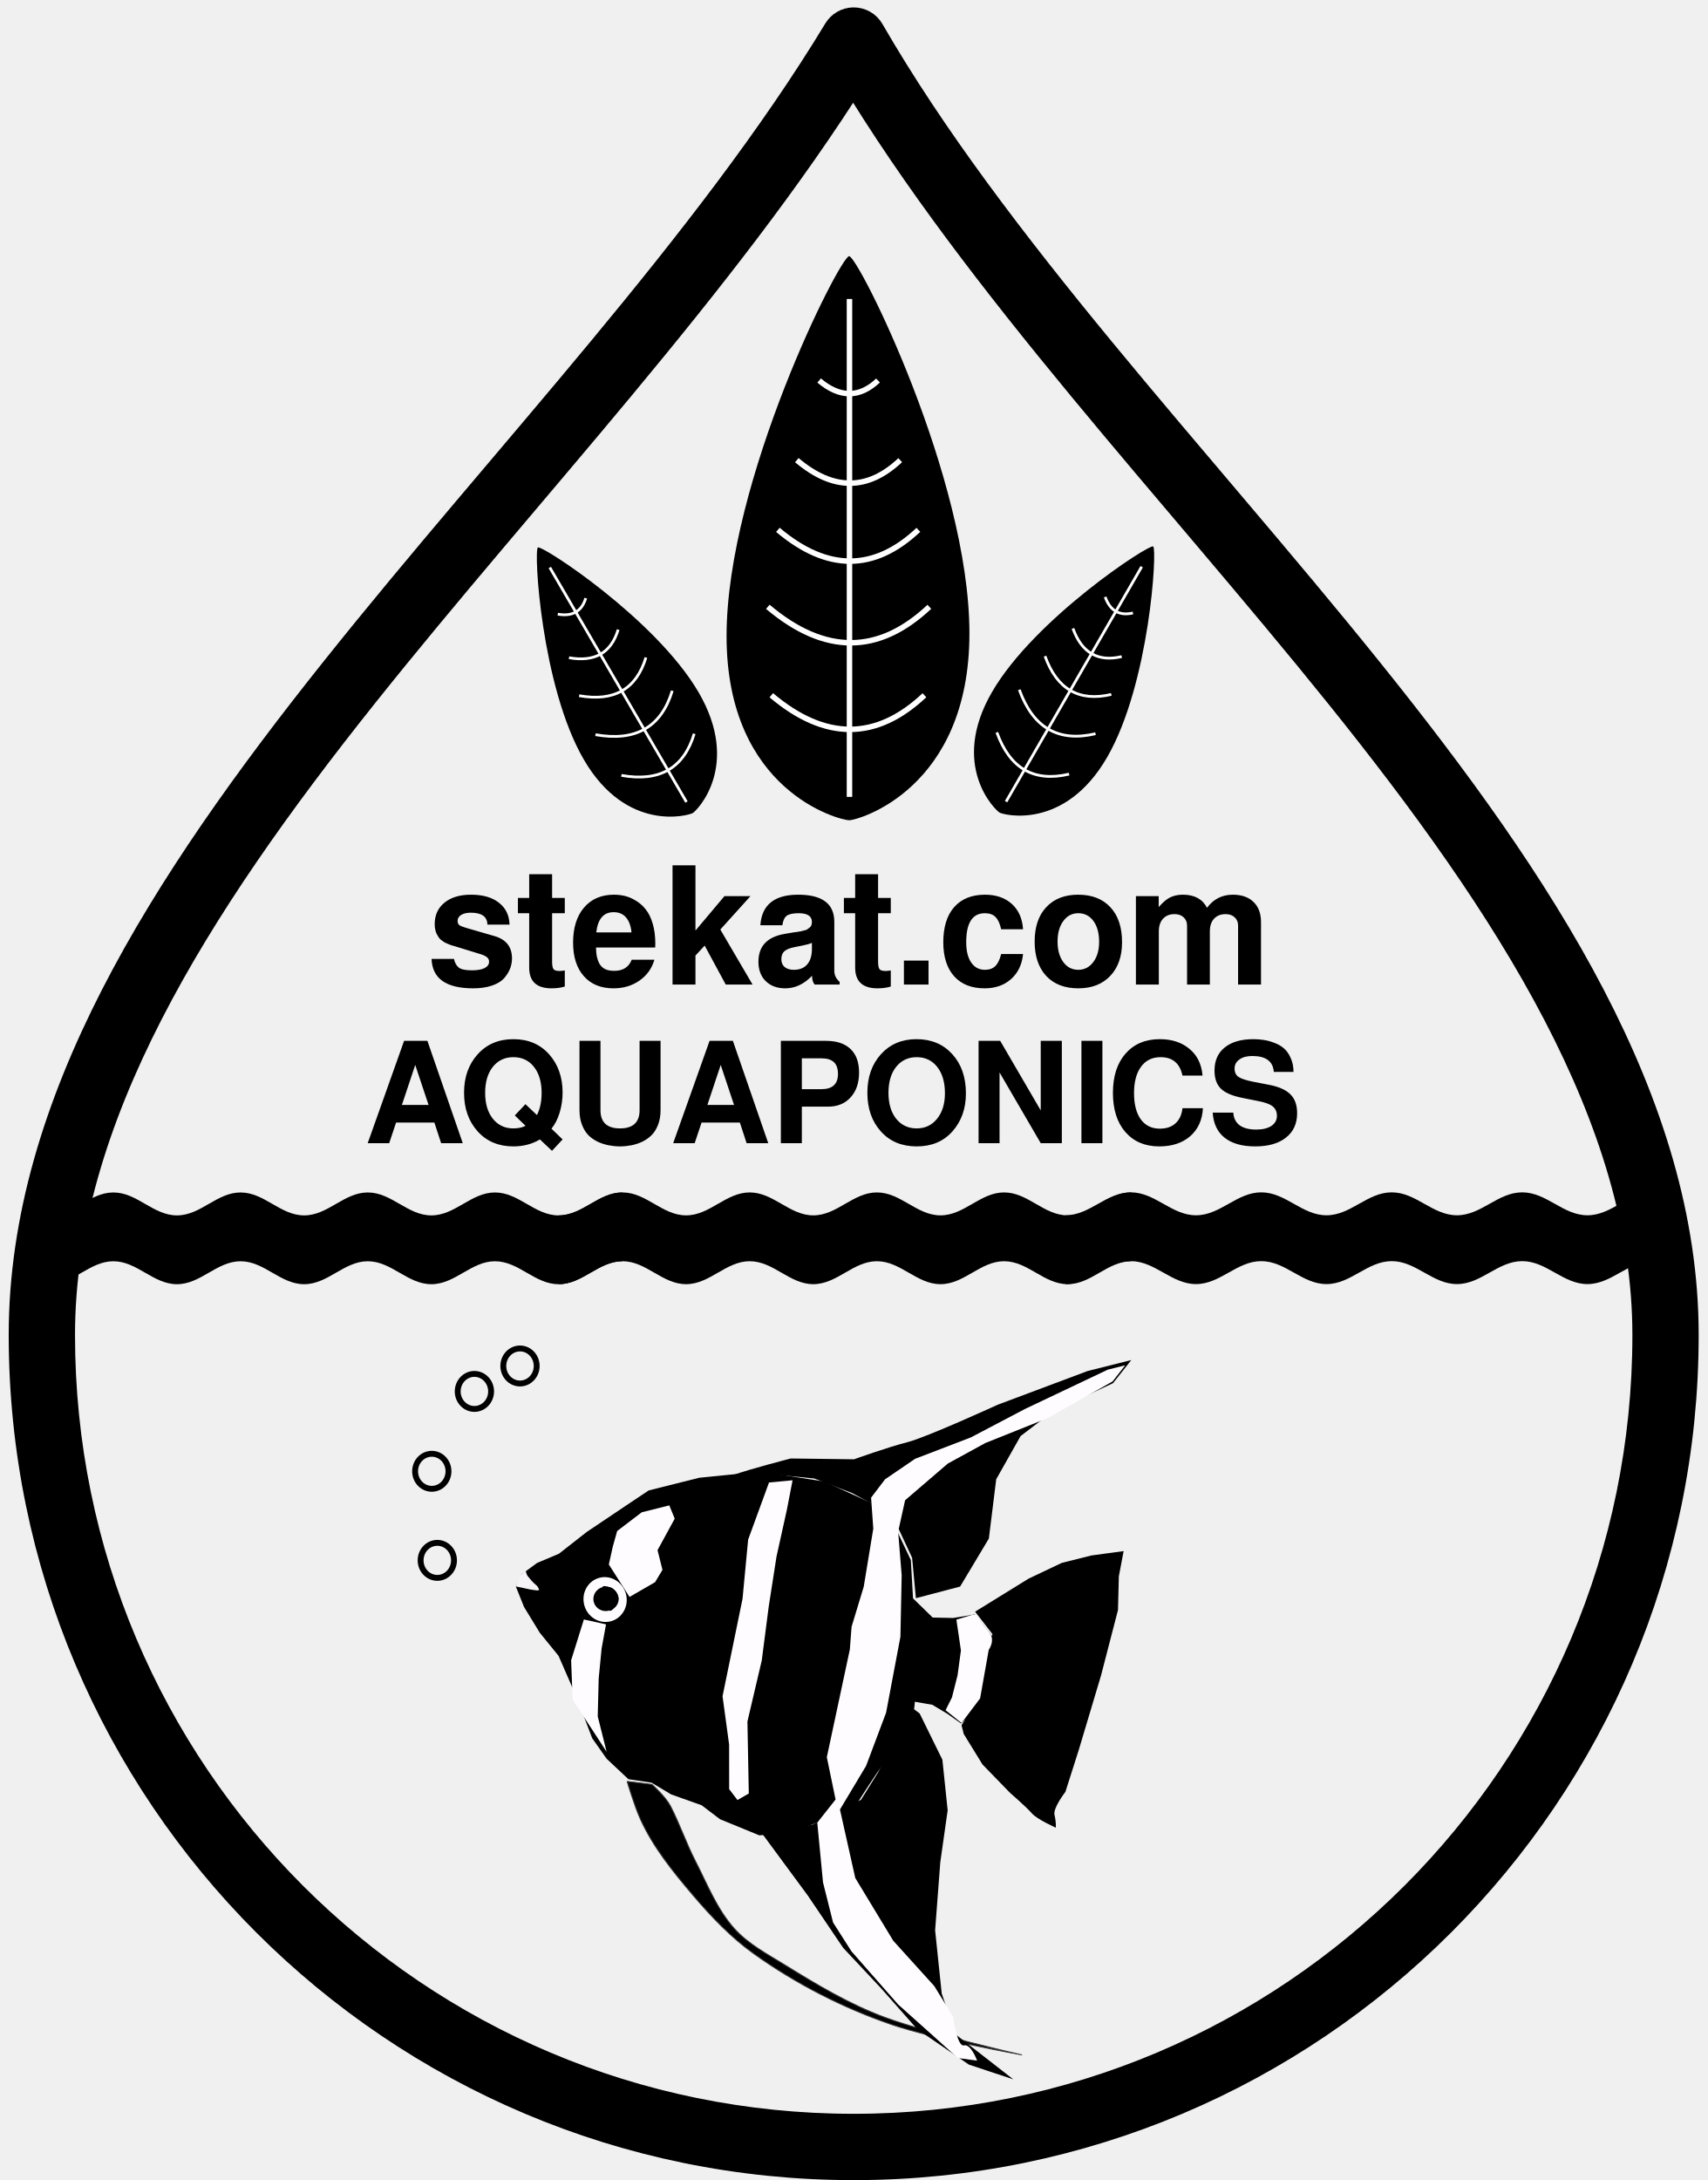
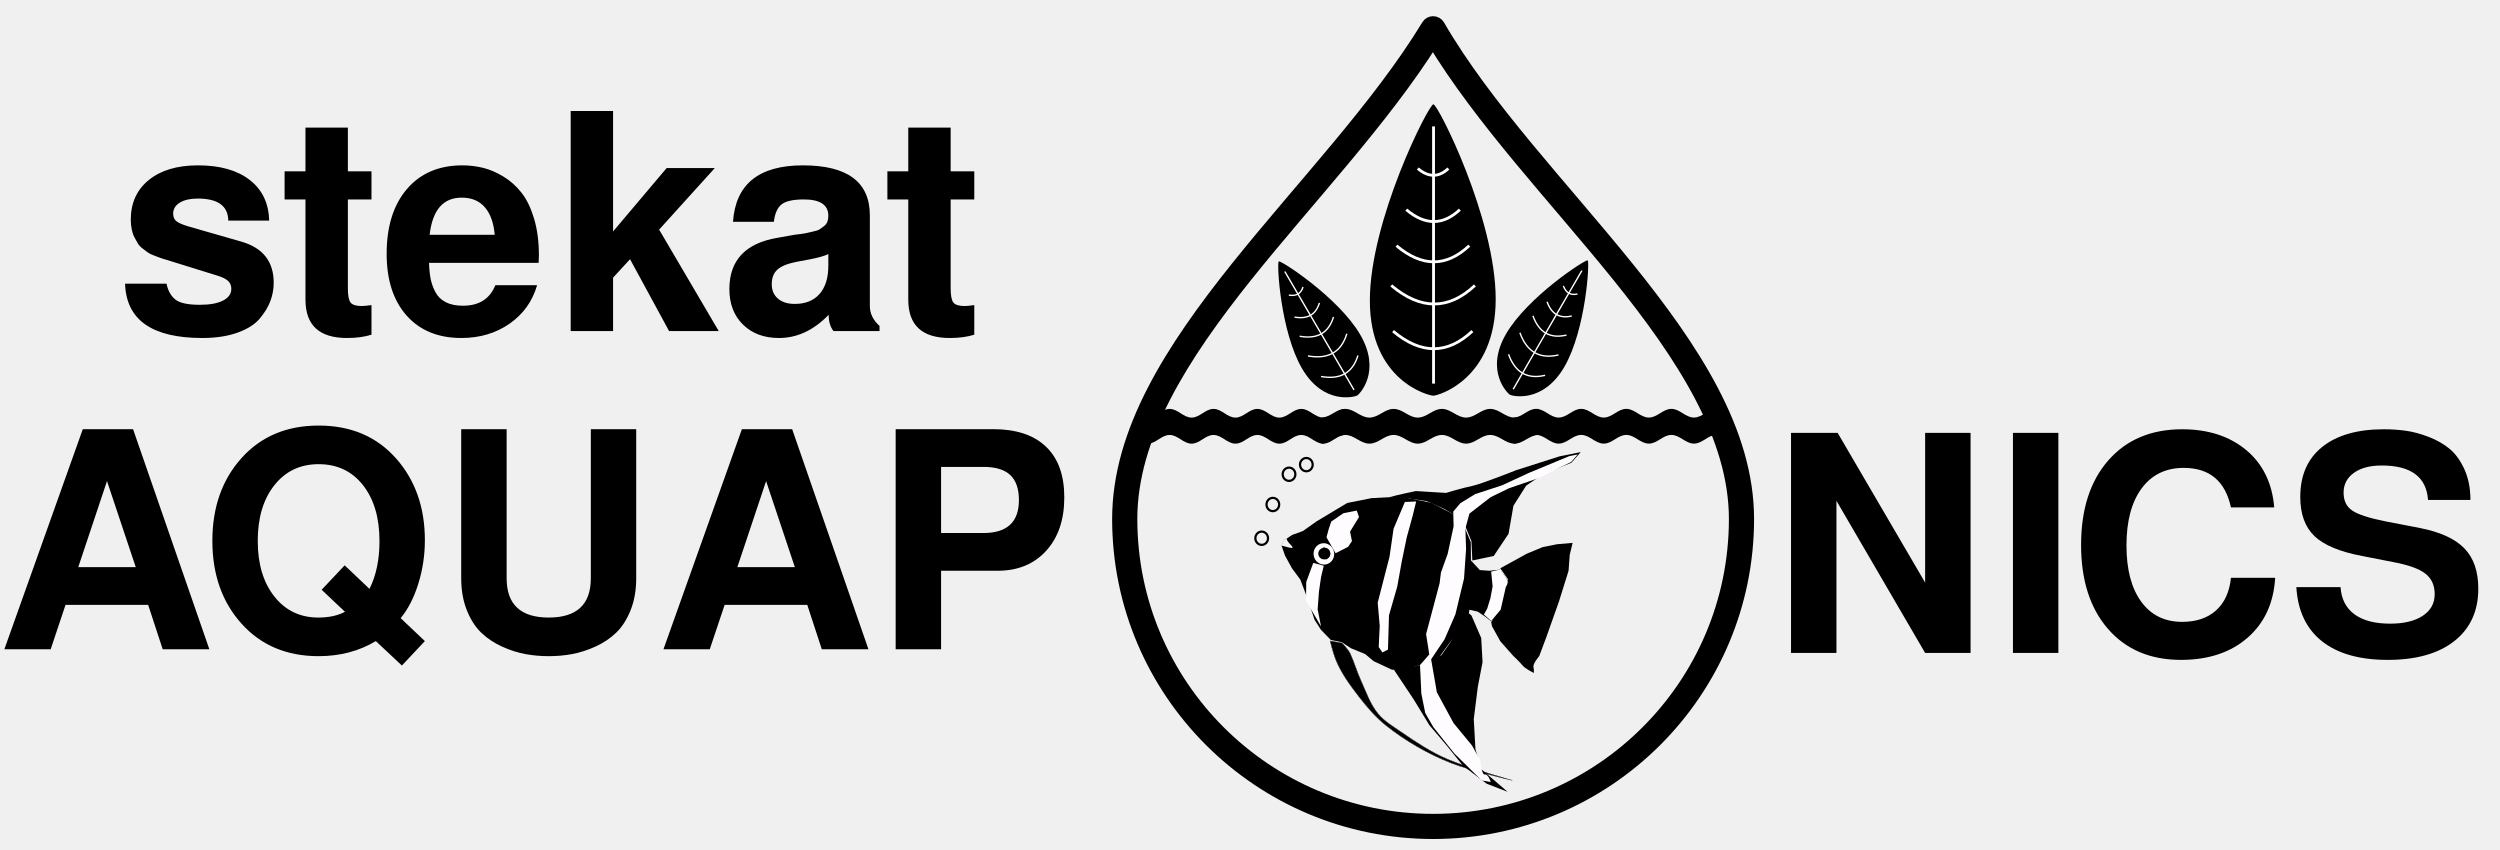
- <svg xmlns="http://www.w3.org/2000/svg" xmlns:xlink="http://www.w3.org/1999/xlink" height="125" viewBox="0 0 206 263" version="1.1" id="svg8">
+ <svg xmlns="http://www.w3.org/2000/svg" xmlns:xlink="http://www.w3.org/1999/xlink" height="90" viewBox="0 0 331.25 315.6" version="1.1" id="svg8" width="265">
  <defs id="defs2">
    <linearGradient id="linearGradient3938">
      <stop style="stop-color:#41464c;stop-opacity:1;" offset="0" id="stop3940" />
      <stop style="stop-color:#41464c;stop-opacity:0;" offset="1" id="stop3942" />
    </linearGradient>
    <linearGradient xlink:href="#linearGradient3938" id="linearGradient3944" x1="-318.068" y1="560.452" x2="267.46" y2="560.452" gradientUnits="userSpaceOnUse" gradientTransform="translate(-18.21889,4.048642)" />
  </defs>
-   <g id="layer1">
-     <path style="color:#000000;font-style:normal;font-variant:normal;font-weight:normal;font-stretch:normal;font-size:medium;line-height:normal;font-family:sans-serif;font-variant-ligatures:normal;font-variant-position:normal;font-variant-caps:normal;font-variant-numeric:normal;font-variant-alternates:normal;font-variant-east-asian:normal;font-feature-settings:normal;font-variation-settings:normal;text-indent:0;text-align:start;text-decoration:none;text-decoration-line:none;text-decoration-style:solid;text-decoration-color:#000000;letter-spacing:normal;word-spacing:normal;text-transform:none;writing-mode:lr-tb;direction:ltr;text-orientation:mixed;dominant-baseline:auto;baseline-shift:baseline;text-anchor:start;white-space:normal;shape-padding:0;shape-margin:0;inline-size:0;clip-rule:nonzero;display:inline;overflow:visible;visibility:visible;opacity:1;isolation:auto;mix-blend-mode:normal;color-interpolation:sRGB;color-interpolation-filters:linearRGB;solid-color:#000000;solid-opacity:1;vector-effect:none;fill:#000000;fill-opacity:1;fill-rule:nonzero;stroke:#000000;stroke-width:4;stroke-linecap:butt;stroke-linejoin:round;stroke-miterlimit:4;stroke-dasharray:none;stroke-dashoffset:0;stroke-opacity:1;color-rendering:auto;image-rendering:auto;shape-rendering:auto;text-rendering:auto;enable-background:accumulate;stop-color:#000000;stop-opacity:1" d="m 102.961,2.894 a 2,2 0 0 0 -1.664,0.965 C 85.629,29.743 61.194,55.233 40.585,81.071 19.975,106.909 3.051,133.191 3.051,161.058 c -1.8e-6,55.181 44.776,99.957 99.957,99.957 55.181,0 99.955,-44.776 99.955,-99.957 0,-27.885 -17.297,-54.162 -38.086,-79.994 C 144.088,55.231 119.665,29.743 104.741,3.894 a 2,2 0 0 0 -1.779,-1 z m 0.014,5.736 c 15.371,25.517 38.865,50.189 58.785,74.941 20.633,25.639 37.203,51.271 37.203,77.486 0,53.019 -42.936,95.957 -95.955,95.957 -53.019,0 -95.957,-42.938 -95.957,-95.957 -1e-7,-26.233 16.214,-51.859 36.66,-77.492 C 63.46,58.808 86.956,34.127 102.975,8.63 Z" id="path860" />
-     <path style="stroke-width:0.922" d="m 44.375,143.861 c -2.878,0 -4.796,2.767 -7.674,2.767 -2.878,0 -4.796,-2.767 -7.674,-2.767 -2.878,0 -4.796,2.767 -7.674,2.767 -2.878,0 -4.796,-2.767 -7.674,-2.767 -2.878,0 -4.796,2.767 -7.674,2.767 v 8.301 c 2.878,0 4.796,-2.767 7.674,-2.767 2.878,0 4.796,2.767 7.674,2.767 2.878,0 4.796,-2.767 7.674,-2.767 2.878,0 4.796,2.767 7.674,2.767 2.878,0 4.796,-2.767 7.674,-2.767 2.878,0 4.796,2.767 7.674,2.767 2.878,0 4.796,-2.767 7.674,-2.767 2.878,0 4.796,2.767 7.674,2.767 2.878,0 4.796,-2.767 7.674,-2.767 v -8.301 c -2.878,0 -4.796,2.767 -7.674,2.767 -2.878,0 -4.796,-2.767 -7.674,-2.767 -2.878,0 -4.796,2.767 -7.674,2.767 -2.878,0 -4.796,-2.767 -7.674,-2.767 z" id="path2106-1" />
-     <g id="layer1-5-0-1" transform="matrix(0.2170019,-0.05445081,0.05445081,0.2170018,229.0587,133.6055)">
+   <g id="layer1" transform="translate(-36.18249,-118.9268)">
+     <path style="color:#000000;font-style:normal;font-variant:normal;font-weight:normal;font-stretch:normal;font-size:medium;line-height:normal;font-family:sans-serif;font-variant-ligatures:normal;font-variant-position:normal;font-variant-caps:normal;font-variant-numeric:normal;font-variant-alternates:normal;font-variant-east-asian:normal;font-feature-settings:normal;font-variation-settings:normal;text-indent:0;text-align:start;text-decoration:none;text-decoration-line:none;text-decoration-style:solid;text-decoration-color:#000000;letter-spacing:normal;word-spacing:normal;text-transform:none;writing-mode:lr-tb;direction:ltr;text-orientation:mixed;dominant-baseline:auto;baseline-shift:baseline;text-anchor:start;white-space:normal;shape-padding:0;shape-margin:0;inline-size:0;clip-rule:nonzero;display:inline;overflow:visible;visibility:visible;opacity:1;isolation:auto;mix-blend-mode:normal;color-interpolation:sRGB;color-interpolation-filters:linearRGB;solid-color:#000000;solid-opacity:1;vector-effect:none;fill:#000000;fill-opacity:1;fill-rule:nonzero;stroke:#000000;stroke-width:4.674;stroke-linecap:butt;stroke-linejoin:round;stroke-miterlimit:4;stroke-dasharray:none;stroke-dashoffset:0;stroke-opacity:1;color-rendering:auto;image-rendering:auto;shape-rendering:auto;text-rendering:auto;enable-background:accumulate;stop-color:#000000;stop-opacity:1" d="m 269.814,127.278 a 2.341,2.334 0 0 0 -1.947,1.126 c -18.335,30.201 -46.927,59.943 -71.045,90.09 -24.117,30.147 -43.92,60.812 -43.92,93.326 0,64.384 52.396,116.628 116.967,116.628 64.571,0 116.965,-52.244 116.965,-116.628 0,-32.535 -20.24,-63.195 -44.567,-93.335 -24.327,-30.141 -52.906,-59.879 -70.37,-90.04 a 2.341,2.334 0 0 0 -2.082,-1.167 z m 0.017,6.693 c 17.987,29.773 45.479,58.56 68.789,87.44 24.145,29.915 43.534,59.822 43.534,90.409 0,61.861 -50.243,111.961 -112.284,111.961 -62.041,0 -112.286,-50.099 -112.286,-111.961 0,-30.608 18.973,-60.508 42.899,-90.416 23.109,-28.887 50.604,-57.683 69.349,-87.433 z" id="path860" />
+     <path style="stroke-width:1.026" d="m 204.559,270.923 c -3.058,0 -5.097,3.228 -8.155,3.228 -3.058,0 -5.097,-3.228 -8.155,-3.228 -3.058,0 -5.097,3.228 -8.155,3.228 -3.058,0 -5.097,-3.228 -8.155,-3.228 -3.058,0 -5.097,3.228 -8.155,3.228 v 9.685 c 3.058,0 5.097,-3.228 8.155,-3.228 3.058,0 5.097,3.228 8.155,3.228 3.058,0 5.097,-3.228 8.155,-3.228 3.058,0 5.097,3.228 8.155,3.228 3.058,0 5.097,-3.228 8.155,-3.228 3.058,0 5.097,3.228 8.155,3.228 3.058,0 5.097,-3.228 8.155,-3.228 3.058,0 5.097,3.228 8.155,3.228 3.058,0 5.097,-3.228 8.155,-3.228 v -9.685 c -3.058,0 -5.097,3.228 -8.155,3.228 -3.058,0 -5.097,-3.228 -8.155,-3.228 -3.058,0 -5.097,3.228 -8.155,3.228 -3.058,0 -5.097,-3.228 -8.155,-3.228 z" id="path2106-1" />
+     <g id="layer1-5-0-1" transform="matrix(0.3231415,-0.06434659,0.06453368,0.3222045,463.0897,248.8985)">
      <path style="fill:#000000;fill-opacity:1;stroke:#000000;stroke-width:0;stroke-linecap:butt;stroke-linejoin:miter;stroke-miterlimit:4;stroke-dasharray:none;stroke-opacity:1" d="m -781.288,63.394 9.424,-3.845 12.606,-1.939 17.455,-7.758 24.242,-8.727 13.576,-4.848 h 28.121 l 32.97,4.848 32,13.576 29.091,23.273 5.818,29.091 -3.879,20.364 7.758,12.606 10.667,2.909 11.636,0.97 6.788,14.545 -6.788,16.485 -7.758,16.485 -13.576,7.758 -5.818,-6.788 -6.788,-6.788 -8.727,-3.879 c 0,0 -4.848,15.515 -11.636,18.424 -6.788,2.909 -33.939,29.091 -33.939,29.091 l -36.848,4.848 -16.485,-2.909 -18.424,-13.576 -7.758,-9.697 -14.545,-9.697 -8.727,-8.727 -11.636,-4.848 -8.727,-13.576 -4.848,-12.606 -2.909,-24.242 -3.879,-23.273 -6.788,-14.545 -4.848,-15.515 -1.604,-11.771 z" id="path2996-6-2" />
      <path style="fill:#000000;fill-opacity:1;stroke:#000000;stroke-width:0;stroke-linecap:butt;stroke-linejoin:miter;stroke-miterlimit:4;stroke-dasharray:none;stroke-opacity:1" d="m -657.716,39.323 c 8.727,-0.97 32.277,-1.108 32.277,-1.108 l 32.97,8.727 c 0,0 19.394,-1.939 30.061,-1.939 10.667,0 52.364,-7.758 52.364,-7.758 l 51.394,-5.818 h 24.242 l -12.606,9.697 -34.909,6.788 -20.364,8.727 -18.424,19.394 -11.636,30.061 -21.333,21.333 -24.657,0.277 3.324,-21.611 -4.848,-25.212 -18.147,-16.624 -17.732,-12.467 -24.242,-8.727 z" id="path2998-1-9" />
      <path style="fill:#000000;fill-opacity:1;stroke:#979796;stroke-width:0.005;stroke-linecap:butt;stroke-linejoin:miter;stroke-miterlimit:4;stroke-dasharray:none;stroke-opacity:1" d="m -549.135,142.533 32.302,-10.257 19.394,-3.879 h 16.485 l 17.455,1.939 -5.818,12.606 -4.848,17.455 -17.455,32 -21.333,35.879 -12.606,20.364 c 0,0 -8.727,6.788 -8.727,10.667 0,3.879 -0.97,6.788 -0.97,6.788 0,0 -8.727,-6.788 -10.667,-10.667 -1.939,-3.879 -8.727,-13.576 -8.727,-13.576 l -10.667,-18.424 -5.818,-18.424 v -4.848 l 15.062,-14.697 6.659,-15.106 6.401,-13.834 z" id="path3000-5-3" />
      <path style="fill:#000000;fill-opacity:1;stroke:#393b39;stroke-width:0.5;stroke-linecap:butt;stroke-linejoin:miter;stroke-miterlimit:4;stroke-dasharray:none;stroke-opacity:1" d="m -753.439,185.609 12.606,4.848 c 0,0 5.505,8.141 6.827,13.714 2.503,10.549 3.356,21.442 5.818,32 3.206,13.75 4.988,28.271 11.636,40.727 5.184,9.712 13.655,17.323 21.333,25.212 14.211,14.6 28.752,29.236 45.576,40.727 21.247,14.513 66.87,37.68 66.87,37.68 0,0 -43.674,-19.718 -63.961,-32.831 -23.468,-15.169 -44.927,-33.985 -63.03,-55.273 -9.877,-11.615 -17.492,-25.117 -24.242,-38.788 -7.337,-14.857 -14.498,-30.241 -17.455,-46.545 -1.442,-7.951 -1.979,-21.472 -1.979,-21.472 z" id="path3002-94-9" />
      <path style="fill:#000000;fill-opacity:1;stroke:#000000;stroke-width:0;stroke-linecap:butt;stroke-linejoin:miter;stroke-miterlimit:4;stroke-dasharray:none;stroke-opacity:1" d="m -689.439,231.185 15.515,37.818 11.636,32 14.545,26.182 13.576,26.182 22.303,25.212 21.333,13.576 -24.242,-31.03 -1.939,-23.273 4.848,-33.939 11.636,-34.909 10.667,-26.182 3.879,-27.152 -5.818,-27.152 -3.879,-4.848 -25.625,30.198 -12.469,12.053 -28.537,6.65 z" id="path3004-9-0" />
      <path style="fill:#fffcff;fill-opacity:1;stroke:#000000;stroke-width:0.005;stroke-linecap:butt;stroke-linejoin:miter;stroke-miterlimit:4;stroke-dasharray:none;stroke-opacity:1" d="m -639.985,47.912 -18.424,27.152 -10.682,30.179 -23.257,48.366 -2.909,26.182 -5.818,23.273 2.909,6.788 6.788,-1.939 8.727,-37.818 15.515,-30.061 10.667,-27.152 10.667,-25.212 11.636,-23.273 6.788,-14.545 z" id="path3006-0-8" />
      <path style="fill:#fffcff;fill-opacity:1;stroke:#000000;stroke-width:0.005;stroke-linecap:butt;stroke-linejoin:miter;stroke-miterlimit:4;stroke-dasharray:none;stroke-opacity:1" d="m -619.621,145.851 -26.182,53.333 -0.97,23.273 -12.606,9.697 -4.848,32 v 22.303 l 5.818,17.455 17.455,33.939 24.242,35.879 9.697,3.879 c 0,0 -0.97,-9.697 -4.848,-9.697 -3.879,0 -1.939,-16.485 -1.939,-16.485 l -5.818,-18.424 -15.515,-29.091 -11.636,-37.818 0.97,-37.818 19.394,-19.394 17.455,-25.212 17.455,-37.818 8.727,-32 3.879,-23.273 7.758,-15.515 27.152,-13.576 22.303,-5.818 35.879,-4.848 38.788,-10.667 8.727,-6.788 h -9.697 l -48.485,9.697 -32,7.758 -32,3.879 -18.424,6.788 -9.697,7.758 -2.909,16.485 -12.606,29.091 -11.636,19.394 z" id="path3008-9-8" />
      <path d="m -497.455,130.665 a 11.636,12.121 0 0 1 -11.636,12.121 11.636,12.121 0 0 1 -11.636,-12.121 11.636,12.121 0 0 1 11.636,-12.121 11.636,12.121 0 0 1 11.636,12.121" transform="translate(-231.997,-43.04946)" style="fill:#fffcff;fill-opacity:1;stroke:#adadaa;stroke-width:0.005;stroke-linecap:round;stroke-linejoin:round;stroke-miterlimit:4;stroke-dasharray:none;stroke-dashoffset:0;stroke-opacity:1" id="path3010-1-5" />
      <path style="fill:#fffcff;fill-opacity:1;stroke:#000000;stroke-width:0.005;stroke-linecap:butt;stroke-linejoin:miter;stroke-miterlimit:4;stroke-dasharray:none;stroke-opacity:1" d="m -760.277,167.458 -10.94,-31.727 4.376,-20.786 12.034,-19.692 10.94,5.47 -5.47,12.034 -5.47,15.316 -5.47,19.692 z" id="path3788-7-0" />
      <path style="fill:#fffcff;fill-opacity:1;stroke:#000000;stroke-width:0.005;stroke-linecap:butt;stroke-linejoin:miter;stroke-miterlimit:4;stroke-dasharray:none;stroke-opacity:1" d="m -725.785,53.362 15.316,-6.564 h 15.316 l 1.094,7.658 -13.128,14.222 v 10.94 l -5.47,5.47 -15.316,4.376 -3.282,-9.846 -3.282,-9.846 4.376,-8.752 z" id="path3790-7-9" />
      <path d="m -503.115,129.866 a 6.731,6.578 0 0 1 -6.731,6.578 6.731,6.578 0 0 1 -6.731,-6.578 6.731,6.578 0 0 1 6.731,-6.578 6.731,6.578 0 0 1 6.731,6.578" transform="translate(-230.7726,-42.51074)" style="fill:#000000;fill-opacity:1;stroke:#313031;stroke-width:0.005;stroke-linecap:round;stroke-linejoin:round;stroke-miterlimit:4;stroke-dasharray:none;stroke-dashoffset:0;stroke-opacity:1" id="path3792-11-6" />
      <path style="fill:none;stroke:#000000;stroke-width:0.005;stroke-linecap:butt;stroke-linejoin:miter;stroke-miterlimit:4;stroke-dasharray:none;stroke-opacity:1" d="M -779.039,67.244 Z" id="path3794-5-3" />
      <path style="fill:#f7f4f7;fill-opacity:1;stroke:none" d="m -786.074,69.039 7.372,3.6 3.199,1.291 1.135,0.069 c 0,0 0.117,-1.592 -0.818,-2.871 -1.694,-2.317 -2.067,-3.372 -3.279,-5.849 -0.493,-1.009 -0.418,-3.342 -0.418,-3.342 l -3.476,2.055 z" id="path3798-9-8" />
      <path style="fill:#fffcff;fill-opacity:1;stroke:#adadaa;stroke-width:0;stroke-linecap:butt;stroke-linejoin:miter;stroke-miterlimit:4;stroke-dasharray:none;stroke-opacity:1" d="m -559.973,144.237 -1.671,16.711 -5.013,12.533 -5.849,10.862 -5.013,5.849 6.684,8.773 12.951,-10.444 10.862,-24.231 c 0,0 5.013,-4.178 2.507,-9.191 -2.507,-5.013 -4.595,-10.862 -4.595,-10.862 l -2.089,-0.418 z" id="path3800-7-5" />
      <path style="fill:#000000;fill-opacity:1;stroke:#000000;stroke-width:0;stroke-linecap:butt;stroke-linejoin:miter;stroke-miterlimit:4;stroke-dasharray:none;stroke-opacity:1" d="m -740.755,80.66 c -0.546,0.541 0.315,2.259 0.458,2.259 0.143,0 2.002,1.459 2.031,1.573 0.029,0.114 0.313,1.441 0.315,2.174 0.002,0.953 -0.133,1.916 -0.4,2.831 -0.2,0.684 -0.53,1.328 -0.887,1.945 -0.287,0.497 -0.784,0.87 -1.001,1.401 -0.07,0.17 -0.086,0.543 -0.086,0.543 0,0 0.003,0.615 0.229,0.744 0.563,0.32 1.293,-0.201 1.888,-0.458 0.993,-0.429 1.973,-0.988 2.717,-1.773 0.72,-0.759 1.296,-1.708 1.573,-2.717 0.232,-0.846 0.177,-1.767 0.029,-2.631 -0.127,-0.74 -0.435,-1.445 -0.772,-2.116 -0.296,-0.591 -0.621,-1.189 -1.087,-1.659 -0.654,-0.659 -1.461,-1.184 -2.317,-1.544 -0.844,-0.356 -2.037,-1.217 -2.688,-0.572 z" id="path3810-7-6" />
    </g>
    <text xml:space="preserve" style="font-style:normal;font-weight:normal;font-size:10.583px;line-height:1.25;font-family:sans-serif;fill:#000000;fill-opacity:1;stroke:none;stroke-width:0.265" x="106.256" y="117.375" id="text961">
      <tspan id="tspan959" x="106.256" y="117.375" style="stroke-width:0.265" />
    </text>
-     <text xml:space="preserve" style="font-style:normal;font-variant:normal;font-weight:600;font-stretch:normal;font-size:19.756px;line-height:1.25;font-family:FreeSans;-inkscape-font-specification:'FreeSans, Semi-Bold';font-variant-ligatures:normal;font-variant-caps:normal;font-variant-numeric:normal;font-variant-east-asian:normal;fill:#000000;fill-opacity:1;stroke:none;stroke-width:0.265" x="51.481" y="118.781" id="text967">
-       <tspan id="tspan975" x="51.481" y="118.781" style="stroke-width:0.265">stekat.com</tspan>
+     <text xml:space="preserve" style="font-style:normal;font-variant:normal;font-weight:600;font-stretch:normal;font-size:112.373px;line-height:1.25;font-family:FreeSans;-inkscape-font-specification:'FreeSans, Semi-Bold';font-variant-ligatures:normal;font-variant-caps:normal;font-variant-numeric:normal;font-variant-east-asian:normal;fill:#000000;fill-opacity:1;stroke:none;stroke-width:0.265" x="-219.403" y="242.341" id="text967" transform="scale(1.001453,0.9985493)">
+       <tspan id="tspan975" x="-219.403" y="242.341" style="font-style:normal;font-variant:normal;font-weight:600;font-stretch:normal;font-size:112.373px;font-family:FreeSans;-inkscape-font-specification:'FreeSans, Semi-Bold';font-variant-ligatures:normal;font-variant-caps:normal;font-variant-numeric:normal;font-variant-east-asian:normal;stroke-width:0.265">stekat</tspan>
    </text>
-     <text xml:space="preserve" style="font-style:normal;font-variant:normal;font-weight:600;font-stretch:normal;font-size:16.933px;line-height:1.25;font-family:FreeSans;-inkscape-font-specification:'FreeSans, Semi-Bold';font-variant-ligatures:normal;font-variant-caps:normal;font-variant-numeric:normal;font-variant-east-asian:normal;fill:#000000;fill-opacity:1;stroke:none;stroke-width:0.265" x="44.197" y="137.912" id="text973">
-       <tspan id="tspan971" x="44.197" y="137.912" style="font-style:normal;font-variant:normal;font-weight:600;font-stretch:normal;font-size:16.933px;font-family:FreeSans;-inkscape-font-specification:'FreeSans, Semi-Bold';font-variant-ligatures:normal;font-variant-caps:normal;font-variant-numeric:normal;font-variant-east-asian:normal;stroke-width:0.265">AQUAPONICS</tspan>
+     <text xml:space="preserve" style="font-style:normal;font-variant:normal;font-weight:600;font-stretch:normal;font-size:112.373px;line-height:1.25;font-family:FreeSans;-inkscape-font-specification:'FreeSans, Semi-Bold';font-variant-ligatures:normal;font-variant-caps:normal;font-variant-numeric:normal;font-variant-east-asian:normal;fill:#000000;fill-opacity:1;stroke:none;stroke-width:0.265" x="-261.948" y="360.778" id="text973" transform="scale(1.001453,0.9985493)">
+       <tspan id="tspan971" x="-261.948" y="360.778" style="font-style:normal;font-variant:normal;font-weight:600;font-stretch:normal;font-size:112.373px;font-family:FreeSans;-inkscape-font-specification:'FreeSans, Semi-Bold';font-variant-ligatures:normal;font-variant-caps:normal;font-variant-numeric:normal;font-variant-east-asian:normal;stroke-width:0.265">AQUAP</tspan>
    </text>
-     <ellipse style="fill:none;fill-opacity:1;stroke:#000000;stroke-width:0.71;stroke-linejoin:round;stroke-miterlimit:4;stroke-dasharray:none;stroke-opacity:1" id="path993" cx="52.765" cy="188.245" rx="2.014" ry="2.113" />
-     <ellipse ry="2.113" rx="2.014" cy="177.5" cx="52.1" id="path993-5" style="fill:none;fill-opacity:1;stroke:#000000;stroke-width:0.71;stroke-linejoin:round;stroke-miterlimit:4;stroke-dasharray:none;stroke-opacity:1" />
-     <ellipse ry="2.113" rx="2.014" cy="164.794" cx="62.743" id="path993-0" style="fill:none;fill-opacity:1;stroke:#000000;stroke-width:0.71;stroke-linejoin:round;stroke-miterlimit:4;stroke-dasharray:none;stroke-opacity:1" />
-     <ellipse style="fill:none;fill-opacity:1;stroke:#000000;stroke-width:0.71;stroke-linejoin:round;stroke-miterlimit:4;stroke-dasharray:none;stroke-opacity:1" id="path993-0-9" cx="57.242" cy="167.864" rx="2.014" ry="2.113" />
-     <path id="path2106-1-3" d="m 105.806,143.857 c -2.878,0 -4.796,2.767 -7.674,2.767 -2.878,0 -4.796,-2.767 -7.674,-2.767 -2.878,0 -4.796,2.767 -7.674,2.767 -2.878,0 -4.796,-2.767 -7.674,-2.767 -2.878,0 -4.796,2.767 -7.674,2.767 v 8.301 c 2.878,0 4.796,-2.767 7.674,-2.767 2.878,0 4.796,2.767 7.674,2.767 2.878,0 4.796,-2.767 7.674,-2.767 2.878,0 4.796,2.767 7.674,2.767 2.878,0 4.796,-2.767 7.674,-2.767 2.878,0 4.796,2.767 7.674,2.767 2.878,0 4.796,-2.767 7.674,-2.767 2.878,0 4.796,2.767 7.674,2.767 2.878,0 4.796,-2.767 7.674,-2.767 v -8.301 c -2.878,0 -4.796,2.767 -7.674,2.767 -2.878,0 -4.796,-2.767 -7.674,-2.767 -2.878,0 -4.796,2.767 -7.674,2.767 -2.878,0 -4.796,-2.767 -7.674,-2.767 z" style="stroke-width:0.922" />
-     <path id="path2106-1-8" d="m 167.924,143.847 c -2.952,0 -4.92,2.767 -7.872,2.767 -2.952,0 -4.92,-2.767 -7.872,-2.767 -2.952,0 -4.92,2.767 -7.872,2.767 -2.952,0 -4.92,-2.767 -7.872,-2.767 -2.952,0 -4.92,2.767 -7.872,2.767 v 8.301 c 2.952,0 4.92,-2.767 7.872,-2.767 2.952,0 4.92,2.767 7.872,2.767 2.952,0 4.92,-2.767 7.872,-2.767 2.952,0 4.92,2.767 7.872,2.767 2.952,0 4.92,-2.767 7.872,-2.767 2.952,0 4.92,2.767 7.872,2.767 2.952,0 4.92,-2.767 7.872,-2.767 2.952,0 4.92,2.767 7.872,2.767 2.952,0 4.92,-2.767 7.872,-2.767 v -8.301 c -2.952,0 -4.92,2.767 -7.872,2.767 -2.952,0 -4.92,-2.767 -7.872,-2.767 -2.952,0 -4.92,2.767 -7.872,2.767 -2.952,0 -4.92,-2.767 -7.872,-2.767 z" style="stroke-width:0.933" />
-     <path style="fill:none;stroke:#ffffff;stroke-width:0.271px;stroke-linecap:butt;stroke-linejoin:miter;stroke-opacity:1" d="M -134.938,119.062 H -34.396" id="path1218" />
-     <g transform="matrix(-0.1081719,-0.1855699,0.1873592,-0.1071388,70.23823,118.1005)" id="layer1-3">
+     <ellipse style="fill:none;fill-opacity:1;stroke:#000000;stroke-width:0.83;stroke-linejoin:round;stroke-miterlimit:4;stroke-dasharray:none;stroke-opacity:1" id="path993" cx="206.153" cy="318.993" rx="2.356" ry="2.466" />
+     <ellipse ry="2.466" rx="2.356" cy="306.456" cx="210.298" id="path993-5" style="fill:none;fill-opacity:1;stroke:#000000;stroke-width:0.83;stroke-linejoin:round;stroke-miterlimit:4;stroke-dasharray:none;stroke-opacity:1" />
+     <ellipse ry="2.466" rx="2.356" cy="291.631" cx="222.753" id="path993-0" style="fill:none;fill-opacity:1;stroke:#000000;stroke-width:0.83;stroke-linejoin:round;stroke-miterlimit:4;stroke-dasharray:none;stroke-opacity:1" />
+     <ellipse style="fill:none;fill-opacity:1;stroke:#000000;stroke-width:0.83;stroke-linejoin:round;stroke-miterlimit:4;stroke-dasharray:none;stroke-opacity:1" id="path993-0-9" cx="216.316" cy="295.212" rx="2.356" ry="2.466" />
+     <path id="path2106-1-3" d="m 273.143,270.917 c -3.367,0 -5.612,3.228 -8.98,3.228 -3.367,0 -5.613,-3.228 -8.98,-3.228 -3.368,0 -5.612,3.228 -8.98,3.228 -3.368,0 -5.613,-3.228 -8.98,-3.228 -3.368,0 -5.613,3.228 -8.98,3.228 v 9.685 c 3.367,0 5.612,-3.228 8.98,-3.228 3.367,0 5.613,3.228 8.98,3.228 3.368,0 5.613,-3.228 8.98,-3.228 3.368,0 5.613,3.228 8.98,3.228 3.368,0 5.613,-3.228 8.98,-3.228 3.368,0 5.612,3.228 8.98,3.228 3.367,0 5.613,-3.228 8.98,-3.228 3.368,0 5.613,3.228 8.98,3.228 3.368,0 5.613,-3.228 8.98,-3.228 v -9.685 c -3.368,0 -5.613,3.228 -8.98,3.228 -3.368,0 -5.613,-3.228 -8.98,-3.228 -3.367,0 -5.612,3.228 -8.98,3.228 -3.368,0 -5.612,-3.228 -8.98,-3.228 z" style="stroke-width:1.077" />
+     <path id="path2106-1-8" d="m 341.682,270.906 c -3.143,0 -5.238,3.228 -8.381,3.228 -3.143,0 -5.238,-3.228 -8.381,-3.228 -3.143,0 -5.238,3.228 -8.381,3.228 -3.143,0 -5.238,-3.228 -8.381,-3.228 -3.143,0 -5.238,3.228 -8.381,3.228 v 9.685 c 3.143,0 5.238,-3.228 8.381,-3.228 3.143,0 5.238,3.228 8.381,3.228 3.143,0 5.238,-3.228 8.381,-3.228 3.143,0 5.238,3.228 8.381,3.228 3.143,0 5.238,-3.228 8.381,-3.228 3.143,0 5.238,3.228 8.381,3.228 3.143,0 5.238,-3.228 8.381,-3.228 3.143,0 5.238,3.228 8.381,3.228 3.143,0 5.238,-3.228 8.381,-3.228 v -9.685 c -3.143,0 -5.238,3.228 -8.381,3.228 -3.143,0 -5.238,-3.228 -8.381,-3.228 -3.143,0 -5.238,3.228 -8.381,3.228 -3.143,0 -5.238,-3.228 -8.381,-3.228 z" style="stroke-width:1.04" />
+     <g transform="matrix(-0.1687747,-0.288695,0.2923263,-0.1666781,220.8261,297.0745)" id="layer1-3">
      <path id="path833" d="m 50.025,100.107 c 0,-2.76 8.711,-37.534 56.375,-37.534 47.664,0 116.322,34.774 116.322,37.534 0,2.76 -67.815,36.83 -115.479,36.83 -47.664,0 -57.218,-34.07 -57.218,-36.83 z" style="fill:#000000;stroke:none;stroke-width:0.284px;stroke-linecap:butt;stroke-linejoin:miter;stroke-opacity:1" />
      <path id="path839" d="m 57.176,100.209 c 152.323,0 152.446,0 152.446,0" style="fill:#ffffff;stroke:#ffffff;stroke-width:1.539;stroke-linecap:butt;stroke-linejoin:miter;stroke-miterlimit:4;stroke-dasharray:none;stroke-opacity:1" />
      <path id="path844" d="m 115.374,75.204 c -14.793,17.515 -14.577,33.987 0,49.462" style="fill:none;stroke:#000000;stroke-width:0.265px;stroke-linecap:butt;stroke-linejoin:miter;stroke-opacity:1" />
      <path style="fill:none;stroke:#ffffff;stroke-width:1.539;stroke-linecap:butt;stroke-linejoin:miter;stroke-miterlimit:4;stroke-dasharray:none;stroke-opacity:1" d="m 184.655,90.92 c -5.393,6.386 -5.315,12.391 0,18.033" id="path848" />
      <path style="fill:none;stroke:#ffffff;stroke-width:1.539;stroke-linecap:butt;stroke-linejoin:miter;stroke-miterlimit:4;stroke-dasharray:none;stroke-opacity:1" d="m 160.272,84.088 c -9.468,11.211 -9.331,21.755 0,31.66" id="path850" />
      <path style="fill:none;stroke:#ffffff;stroke-width:1.539;stroke-linecap:butt;stroke-linejoin:miter;stroke-miterlimit:4;stroke-dasharray:none;stroke-opacity:1" d="m 138.934,78.29 c -12.865,15.232 -12.678,29.558 0,43.017" id="path854" />
      <path style="fill:none;stroke:#ffffff;stroke-width:1.539;stroke-linecap:butt;stroke-linejoin:miter;stroke-miterlimit:4;stroke-dasharray:none;stroke-opacity:1" d="m 115.374,75.204 c -14.793,17.515 -14.577,33.987 0,49.462" id="path856" />
      <path id="path858" d="m 88.296,76.268 c -14.025,16.605 -13.82,32.223 0,46.895" style="fill:none;stroke:#ffffff;stroke-width:1.539;stroke-linecap:butt;stroke-linejoin:miter;stroke-miterlimit:4;stroke-dasharray:none;stroke-opacity:1" />
    </g>
-     <g id="g955" transform="matrix(0,-0.3940546,0.3940546,0,63.00973,118.669)">
+     <g id="g955" transform="matrix(0,-0.627198,0.6290217,0,206.9969,297.3833)">
      <path style="fill:#000000;stroke:none;stroke-width:0.284px;stroke-linecap:butt;stroke-linejoin:miter;stroke-opacity:1" d="m 50.025,100.107 c 0,-2.76 8.711,-37.534 56.375,-37.534 47.664,0 116.322,34.774 116.322,37.534 0,2.76 -67.815,36.83 -115.479,36.83 -47.664,0 -57.218,-34.07 -57.218,-36.83 z" id="path939" />
      <path style="fill:#ffffff;stroke:#ffffff;stroke-width:1.682;stroke-linecap:butt;stroke-linejoin:miter;stroke-miterlimit:4;stroke-dasharray:none;stroke-opacity:1" d="m 57.176,100.209 c 152.323,0 152.446,0 152.446,0" id="path941" />
      <path style="fill:none;stroke:#000000;stroke-width:0.265px;stroke-linecap:butt;stroke-linejoin:miter;stroke-opacity:1" d="m 115.374,75.204 c -14.793,17.515 -14.577,33.987 0,49.462" id="path943" />
      <path id="path945" d="m 184.655,90.92 c -5.393,6.386 -5.315,12.391 0,18.033" style="fill:none;stroke:#ffffff;stroke-width:1.682;stroke-linecap:butt;stroke-linejoin:miter;stroke-miterlimit:4;stroke-dasharray:none;stroke-opacity:1" />
      <path id="path947" d="m 160.272,84.088 c -9.468,11.211 -9.331,21.755 0,31.66" style="fill:none;stroke:#ffffff;stroke-width:1.682;stroke-linecap:butt;stroke-linejoin:miter;stroke-miterlimit:4;stroke-dasharray:none;stroke-opacity:1" />
      <path id="path949" d="m 138.934,78.29 c -12.865,15.232 -12.678,29.558 0,43.017" style="fill:none;stroke:#ffffff;stroke-width:1.682;stroke-linecap:butt;stroke-linejoin:miter;stroke-miterlimit:4;stroke-dasharray:none;stroke-opacity:1" />
      <path id="path951" d="m 115.374,75.204 c -14.793,17.515 -14.577,33.987 0,49.462" style="fill:none;stroke:#ffffff;stroke-width:1.682;stroke-linecap:butt;stroke-linejoin:miter;stroke-miterlimit:4;stroke-dasharray:none;stroke-opacity:1" />
      <path style="fill:none;stroke:#ffffff;stroke-width:1.682;stroke-linecap:butt;stroke-linejoin:miter;stroke-miterlimit:4;stroke-dasharray:none;stroke-opacity:1" d="m 88.296,76.268 c -14.025,16.605 -13.82,32.223 0,46.895" id="path953" />
    </g>
-     <g transform="matrix(0.1073444,-0.185926,0.185926,0.1073444,96.62141,96.58633)" id="g973">
+     <g transform="matrix(0.1674551,-0.2892093,0.2900408,0.166975,260.9964,263.4083)" id="g973">
      <path id="path957" d="m 50.025,100.107 c 0,-2.76 8.711,-37.534 56.375,-37.534 47.664,0 116.322,34.774 116.322,37.534 0,2.76 -67.815,36.83 -115.479,36.83 -47.664,0 -57.218,-34.07 -57.218,-36.83 z" style="fill:#000000;stroke:none;stroke-width:0.284px;stroke-linecap:butt;stroke-linejoin:miter;stroke-opacity:1" />
      <path id="path959" d="m 57.176,100.209 c 152.323,0 152.446,0 152.446,0" style="fill:#ffffff;stroke:#ffffff;stroke-width:1.543;stroke-linecap:butt;stroke-linejoin:miter;stroke-miterlimit:4;stroke-dasharray:none;stroke-opacity:1" />
      <path id="path961" d="m 115.374,75.204 c -14.793,17.515 -14.577,33.987 0,49.462" style="fill:none;stroke:#000000;stroke-width:0.265px;stroke-linecap:butt;stroke-linejoin:miter;stroke-opacity:1" />
      <path style="fill:none;stroke:#ffffff;stroke-width:1.543;stroke-linecap:butt;stroke-linejoin:miter;stroke-miterlimit:4;stroke-dasharray:none;stroke-opacity:1" d="m 184.655,90.92 c -5.393,6.386 -5.315,12.391 0,18.033" id="path963" />
      <path style="fill:none;stroke:#ffffff;stroke-width:1.543;stroke-linecap:butt;stroke-linejoin:miter;stroke-miterlimit:4;stroke-dasharray:none;stroke-opacity:1" d="m 160.272,84.088 c -9.468,11.211 -9.331,21.755 0,31.66" id="path965" />
      <path style="fill:none;stroke:#ffffff;stroke-width:1.543;stroke-linecap:butt;stroke-linejoin:miter;stroke-miterlimit:4;stroke-dasharray:none;stroke-opacity:1" d="m 138.934,78.29 c -12.865,15.232 -12.678,29.558 0,43.017" id="path967" />
      <path style="fill:none;stroke:#ffffff;stroke-width:1.543;stroke-linecap:butt;stroke-linejoin:miter;stroke-miterlimit:4;stroke-dasharray:none;stroke-opacity:1" d="m 115.374,75.204 c -14.793,17.515 -14.577,33.987 0,49.462" id="path969" />
      <path id="path971" d="m 88.296,76.268 c -14.025,16.605 -13.82,32.223 0,46.895" style="fill:none;stroke:#ffffff;stroke-width:1.543;stroke-linecap:butt;stroke-linejoin:miter;stroke-miterlimit:4;stroke-dasharray:none;stroke-opacity:1" />
    </g>
+     <text id="text973-0" y="362.159" x="393.34" style="font-style:normal;font-variant:normal;font-weight:600;font-stretch:normal;font-size:112.373px;line-height:1.25;font-family:FreeSans;-inkscape-font-specification:'FreeSans, Semi-Bold';font-variant-ligatures:normal;font-variant-caps:normal;font-variant-numeric:normal;font-variant-east-asian:normal;fill:#000000;fill-opacity:1;stroke:none;stroke-width:0.265" xml:space="preserve" transform="scale(1.001453,0.9985493)">
+       <tspan style="font-style:normal;font-variant:normal;font-weight:600;font-stretch:normal;font-size:112.373px;font-family:FreeSans;-inkscape-font-specification:'FreeSans, Semi-Bold';font-variant-ligatures:normal;font-variant-caps:normal;font-variant-numeric:normal;font-variant-east-asian:normal;stroke-width:0.265" y="362.159" x="393.34" id="tspan971-7">NICS</tspan>
+     </text>
  </g>
</svg>
